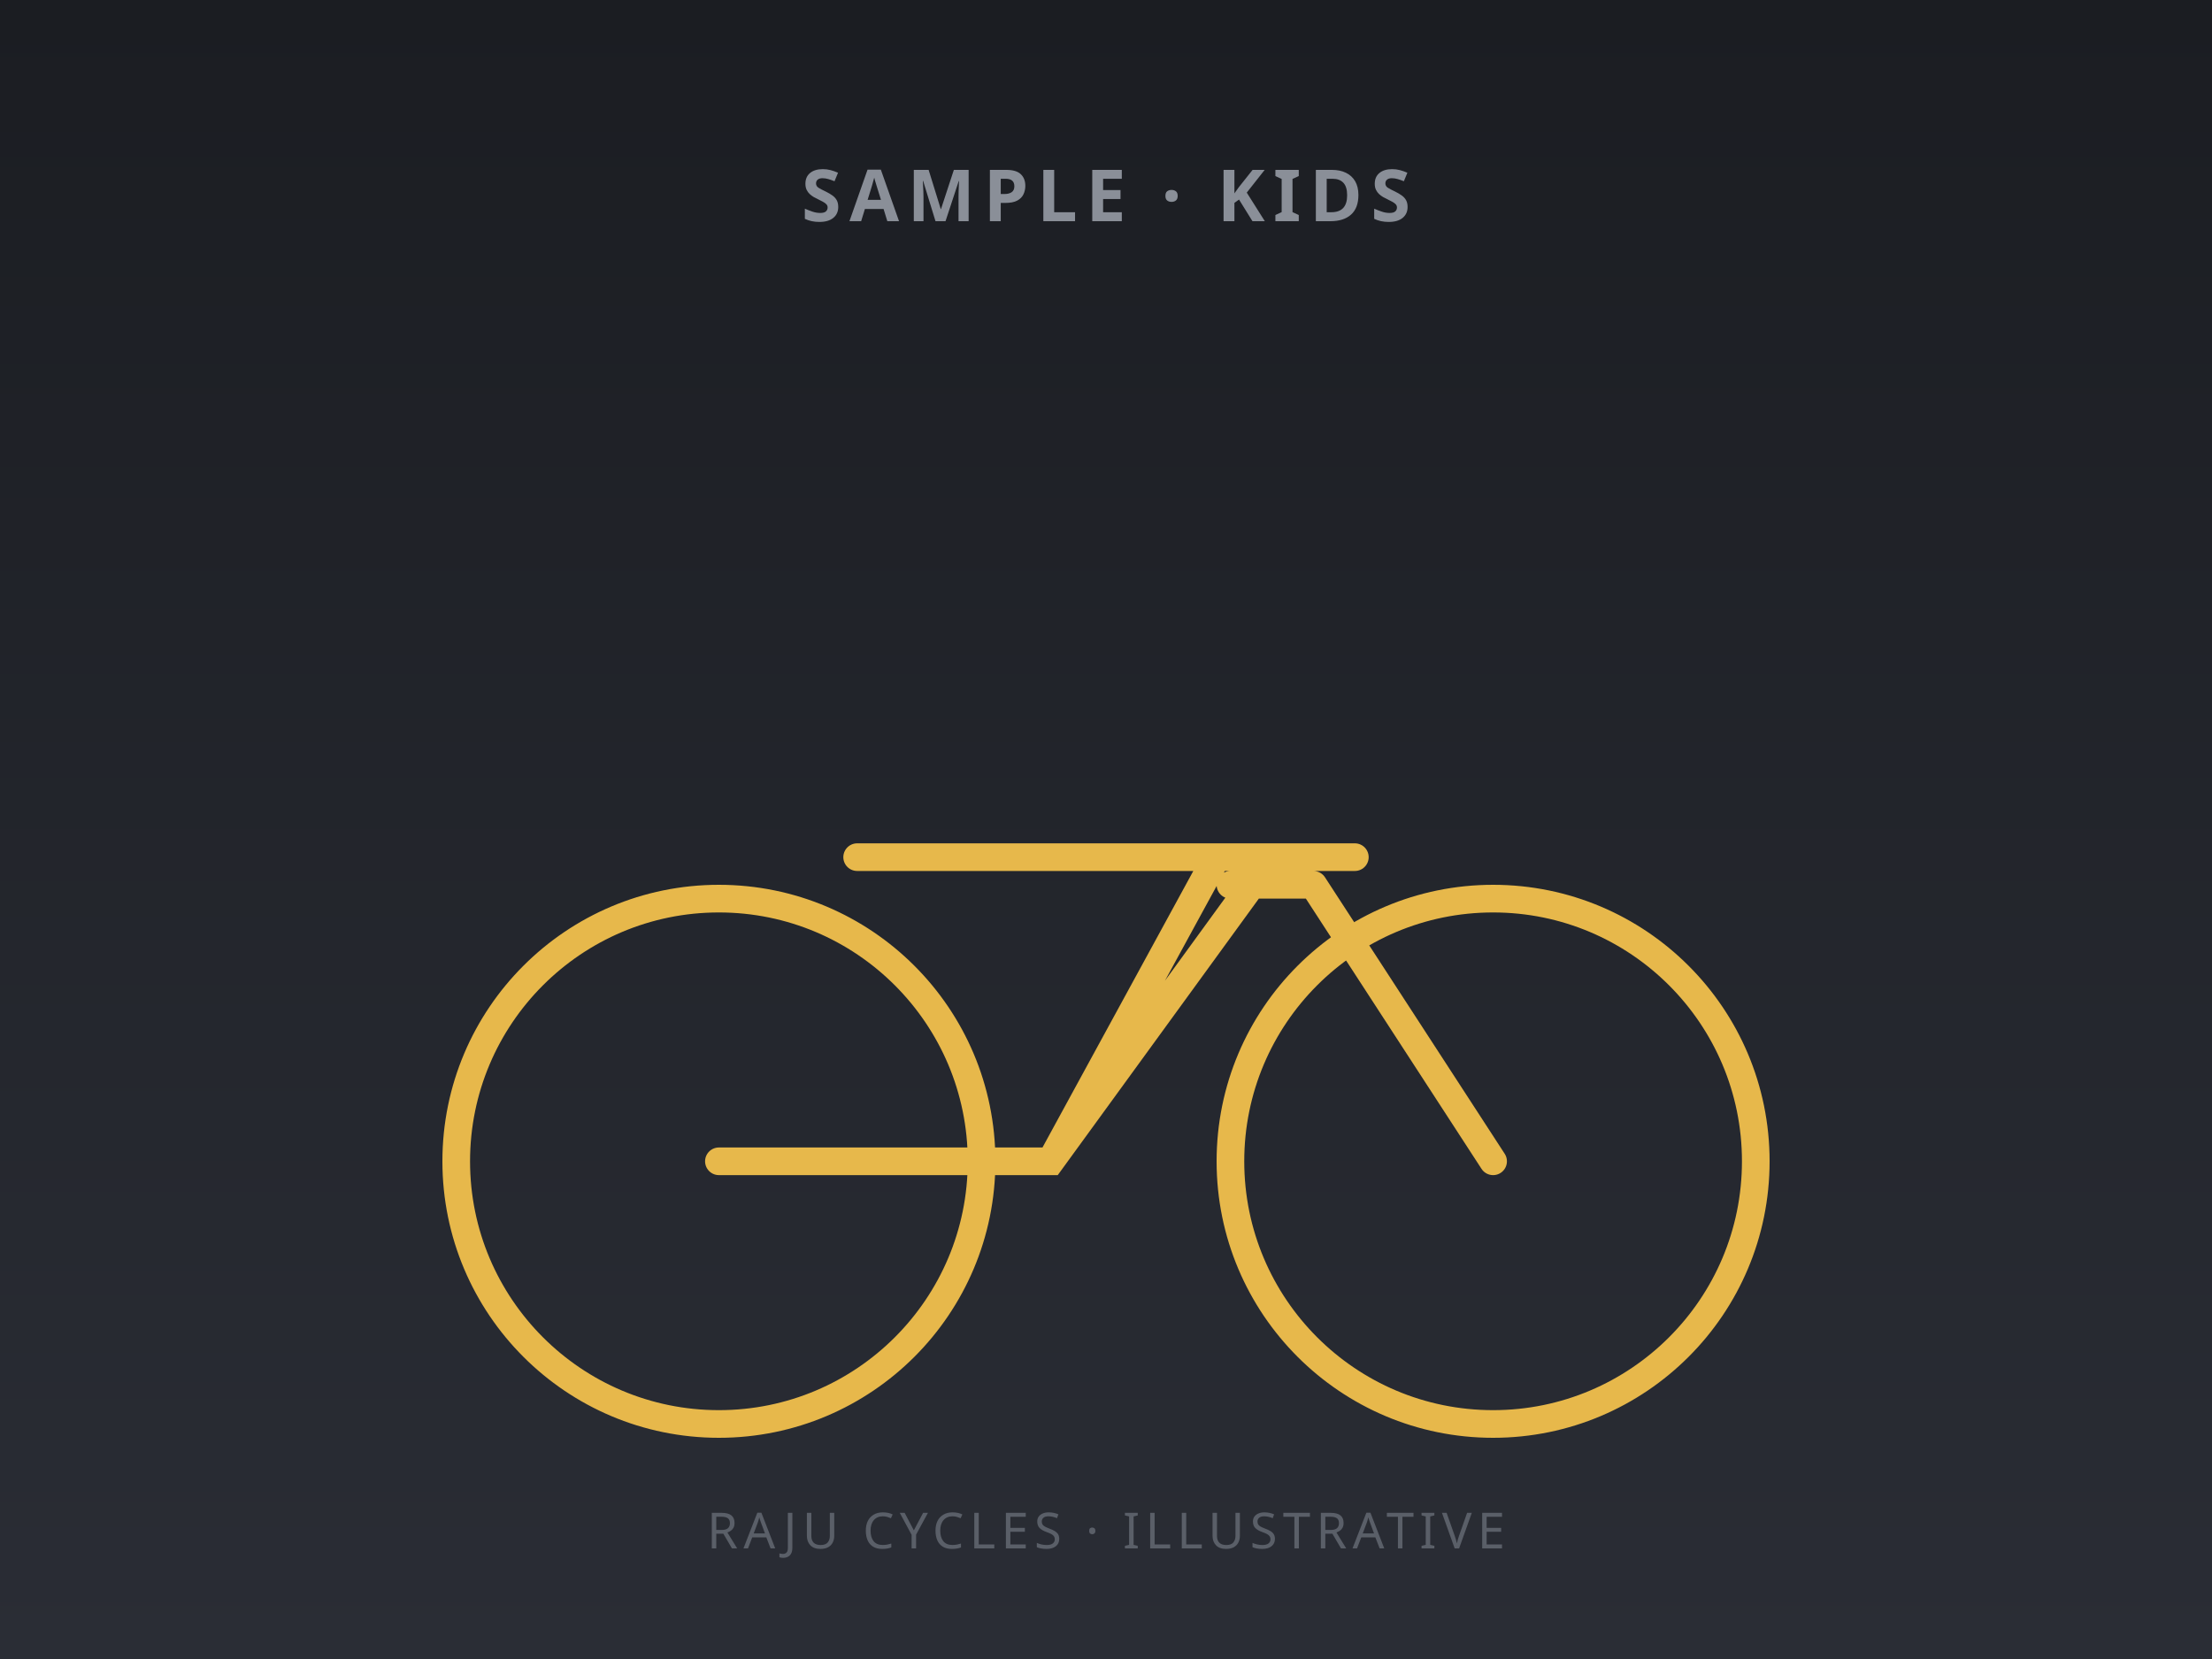
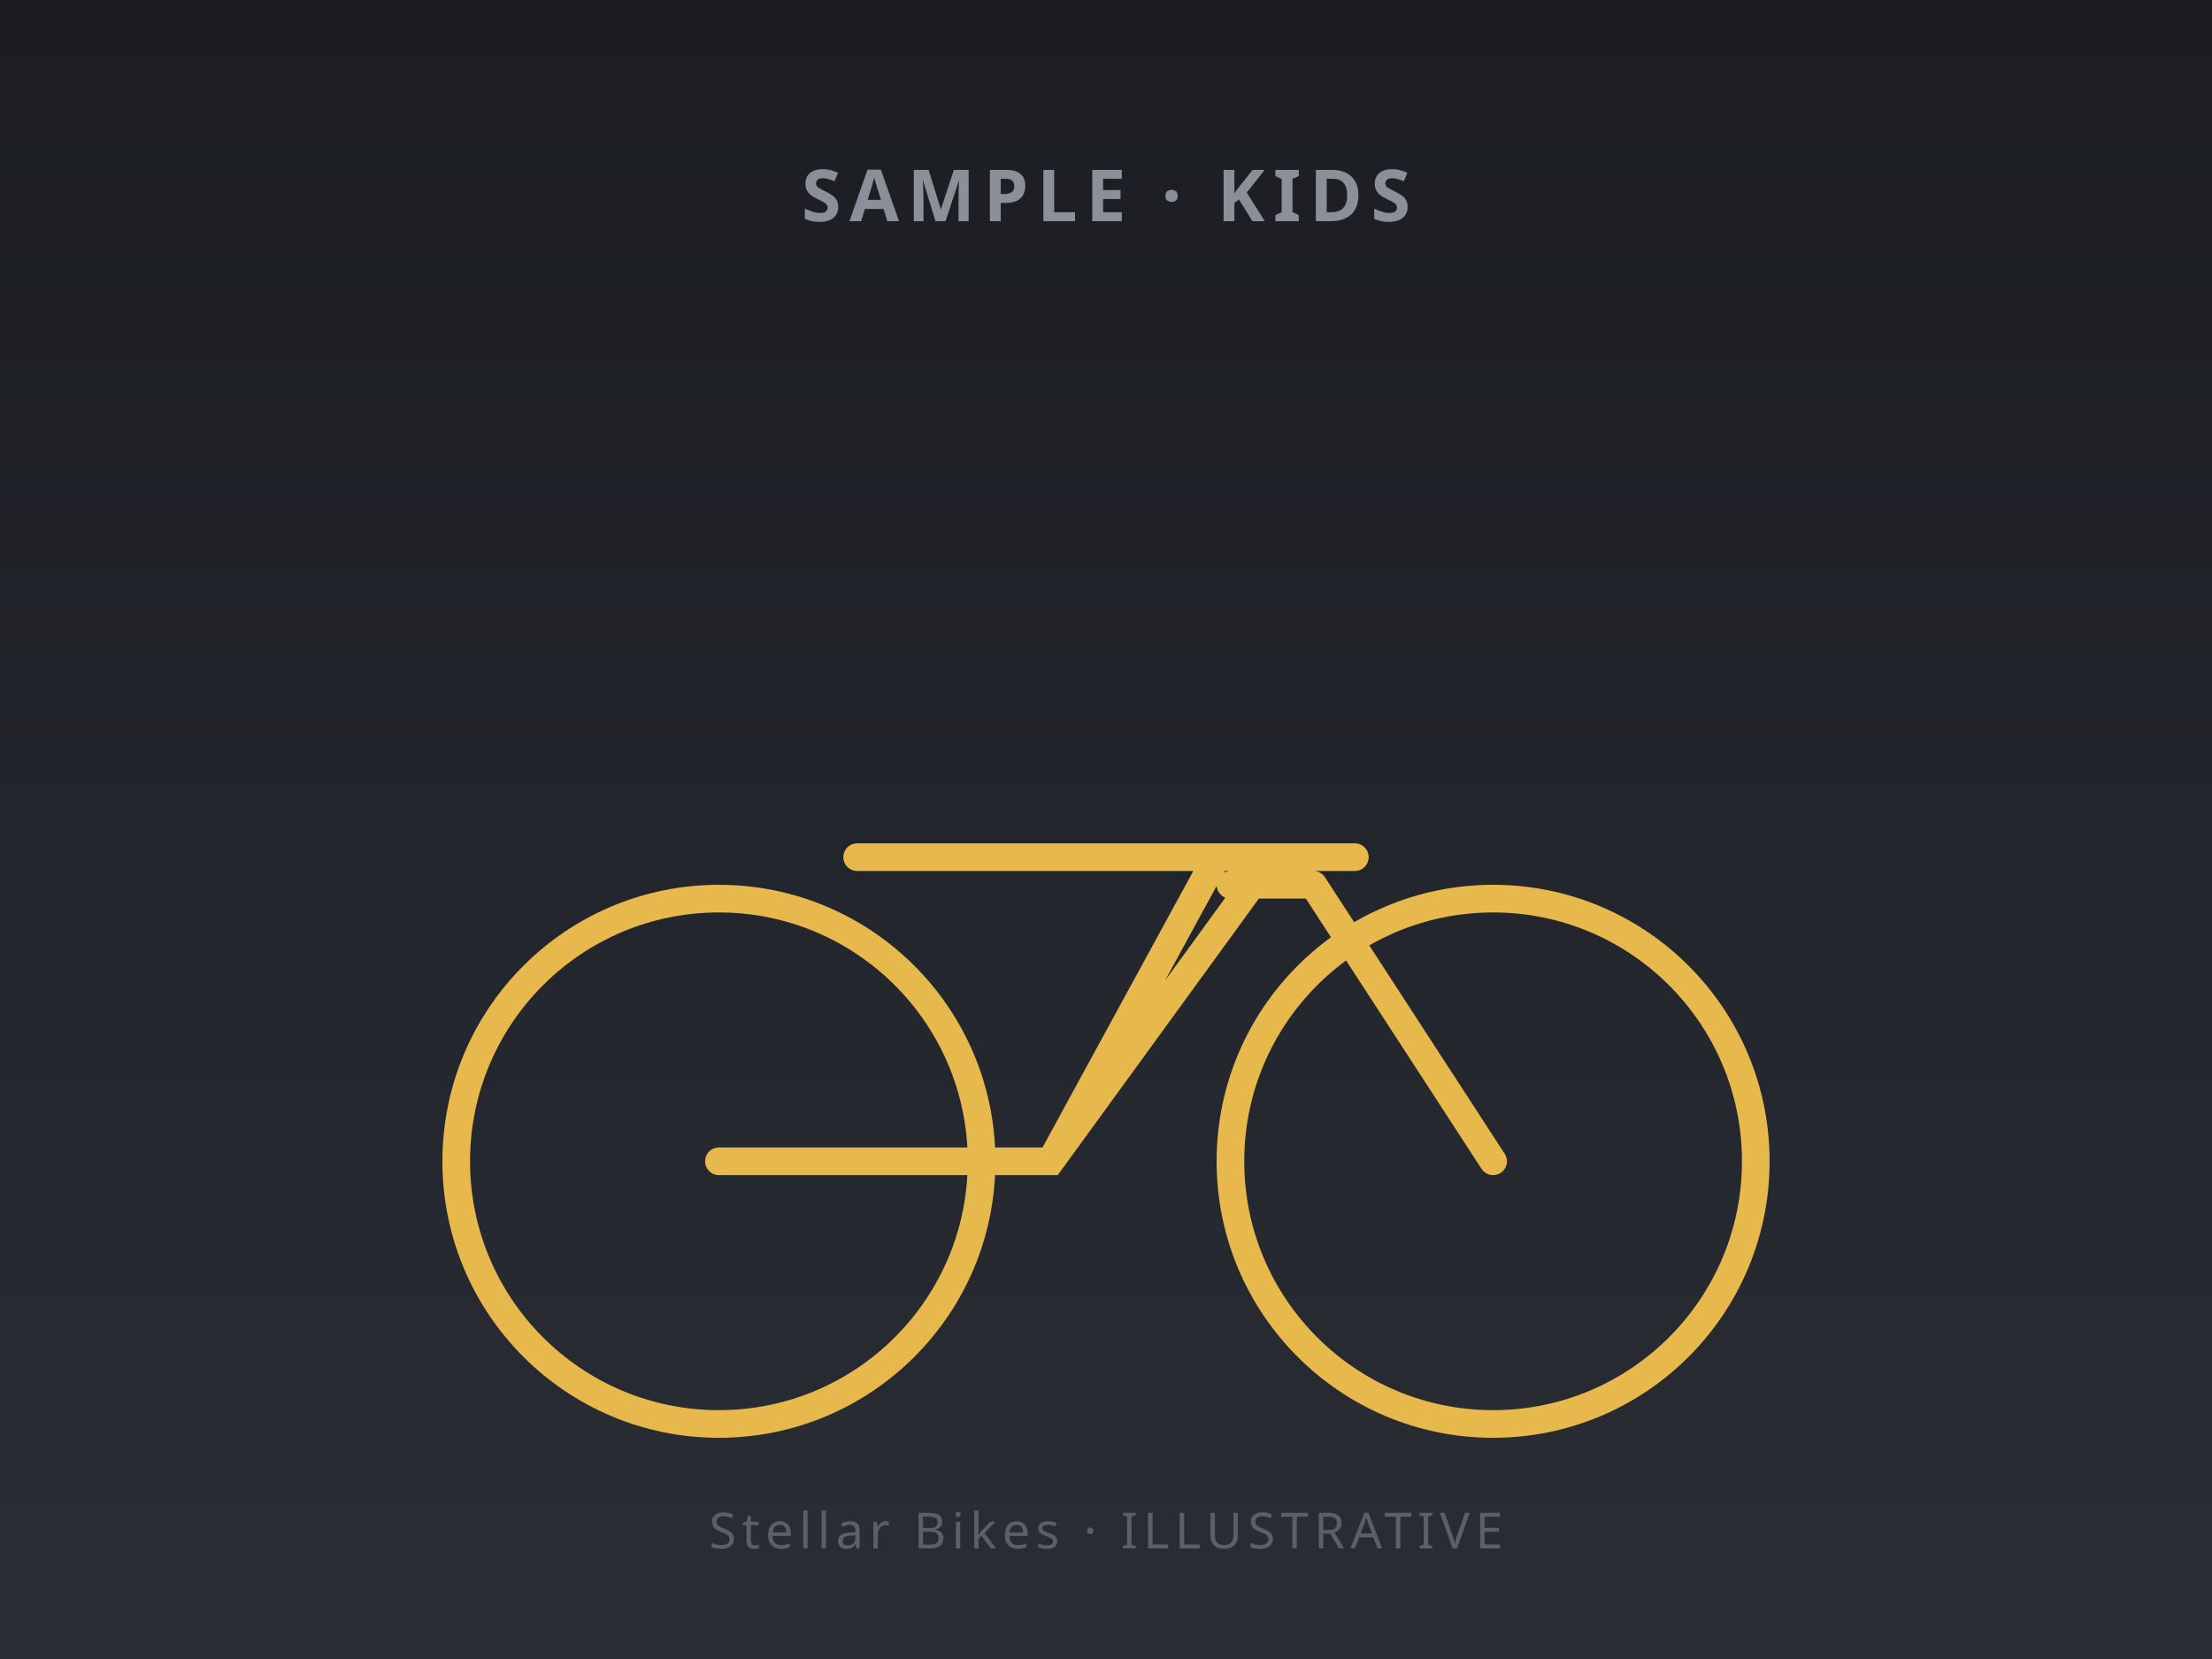
<svg xmlns="http://www.w3.org/2000/svg" viewBox="0 0 800 600" role="img" aria-label="Sample kids' bicycle illustration">
  <defs>
    <linearGradient id="g" x1="0" y1="0" x2="0" y2="1">
      <stop offset="0" stop-color="#1b1d22" />
      <stop offset="1" stop-color="#2a2d35" />
    </linearGradient>
  </defs>
  <rect width="800" height="600" fill="url(#g)" />
  <g fill="none" stroke="#e7b84b" stroke-width="10" stroke-linecap="round" transform="translate(190 300)">
    <circle cx="70" cy="120" r="95" />
    <circle cx="350" cy="120" r="95" />
    <path d="M70 120 L190 120 L270 10 L120 10 M190 120 L250 10 M350 120 L285 20 M285 20 L255 20 M270 10 L300 10" />
  </g>
  <text x="400" y="80" fill="#8a8f98" font-family="system-ui, sans-serif" font-size="26" font-weight="700" letter-spacing="3" text-anchor="middle">SAMPLE · KIDS</text>
-   <text x="400" y="560" fill="#5a5f68" font-family="system-ui, sans-serif" font-size="18" letter-spacing="2" text-anchor="middle">RAJU CYCLES · ILLUSTRATIVE</text>
+   <text x="400" y="560" fill="#5a5f68" font-family="system-ui, sans-serif" font-size="18" letter-spacing="2" text-anchor="middle">Stellar Bikes · ILLUSTRATIVE</text>
</svg>
